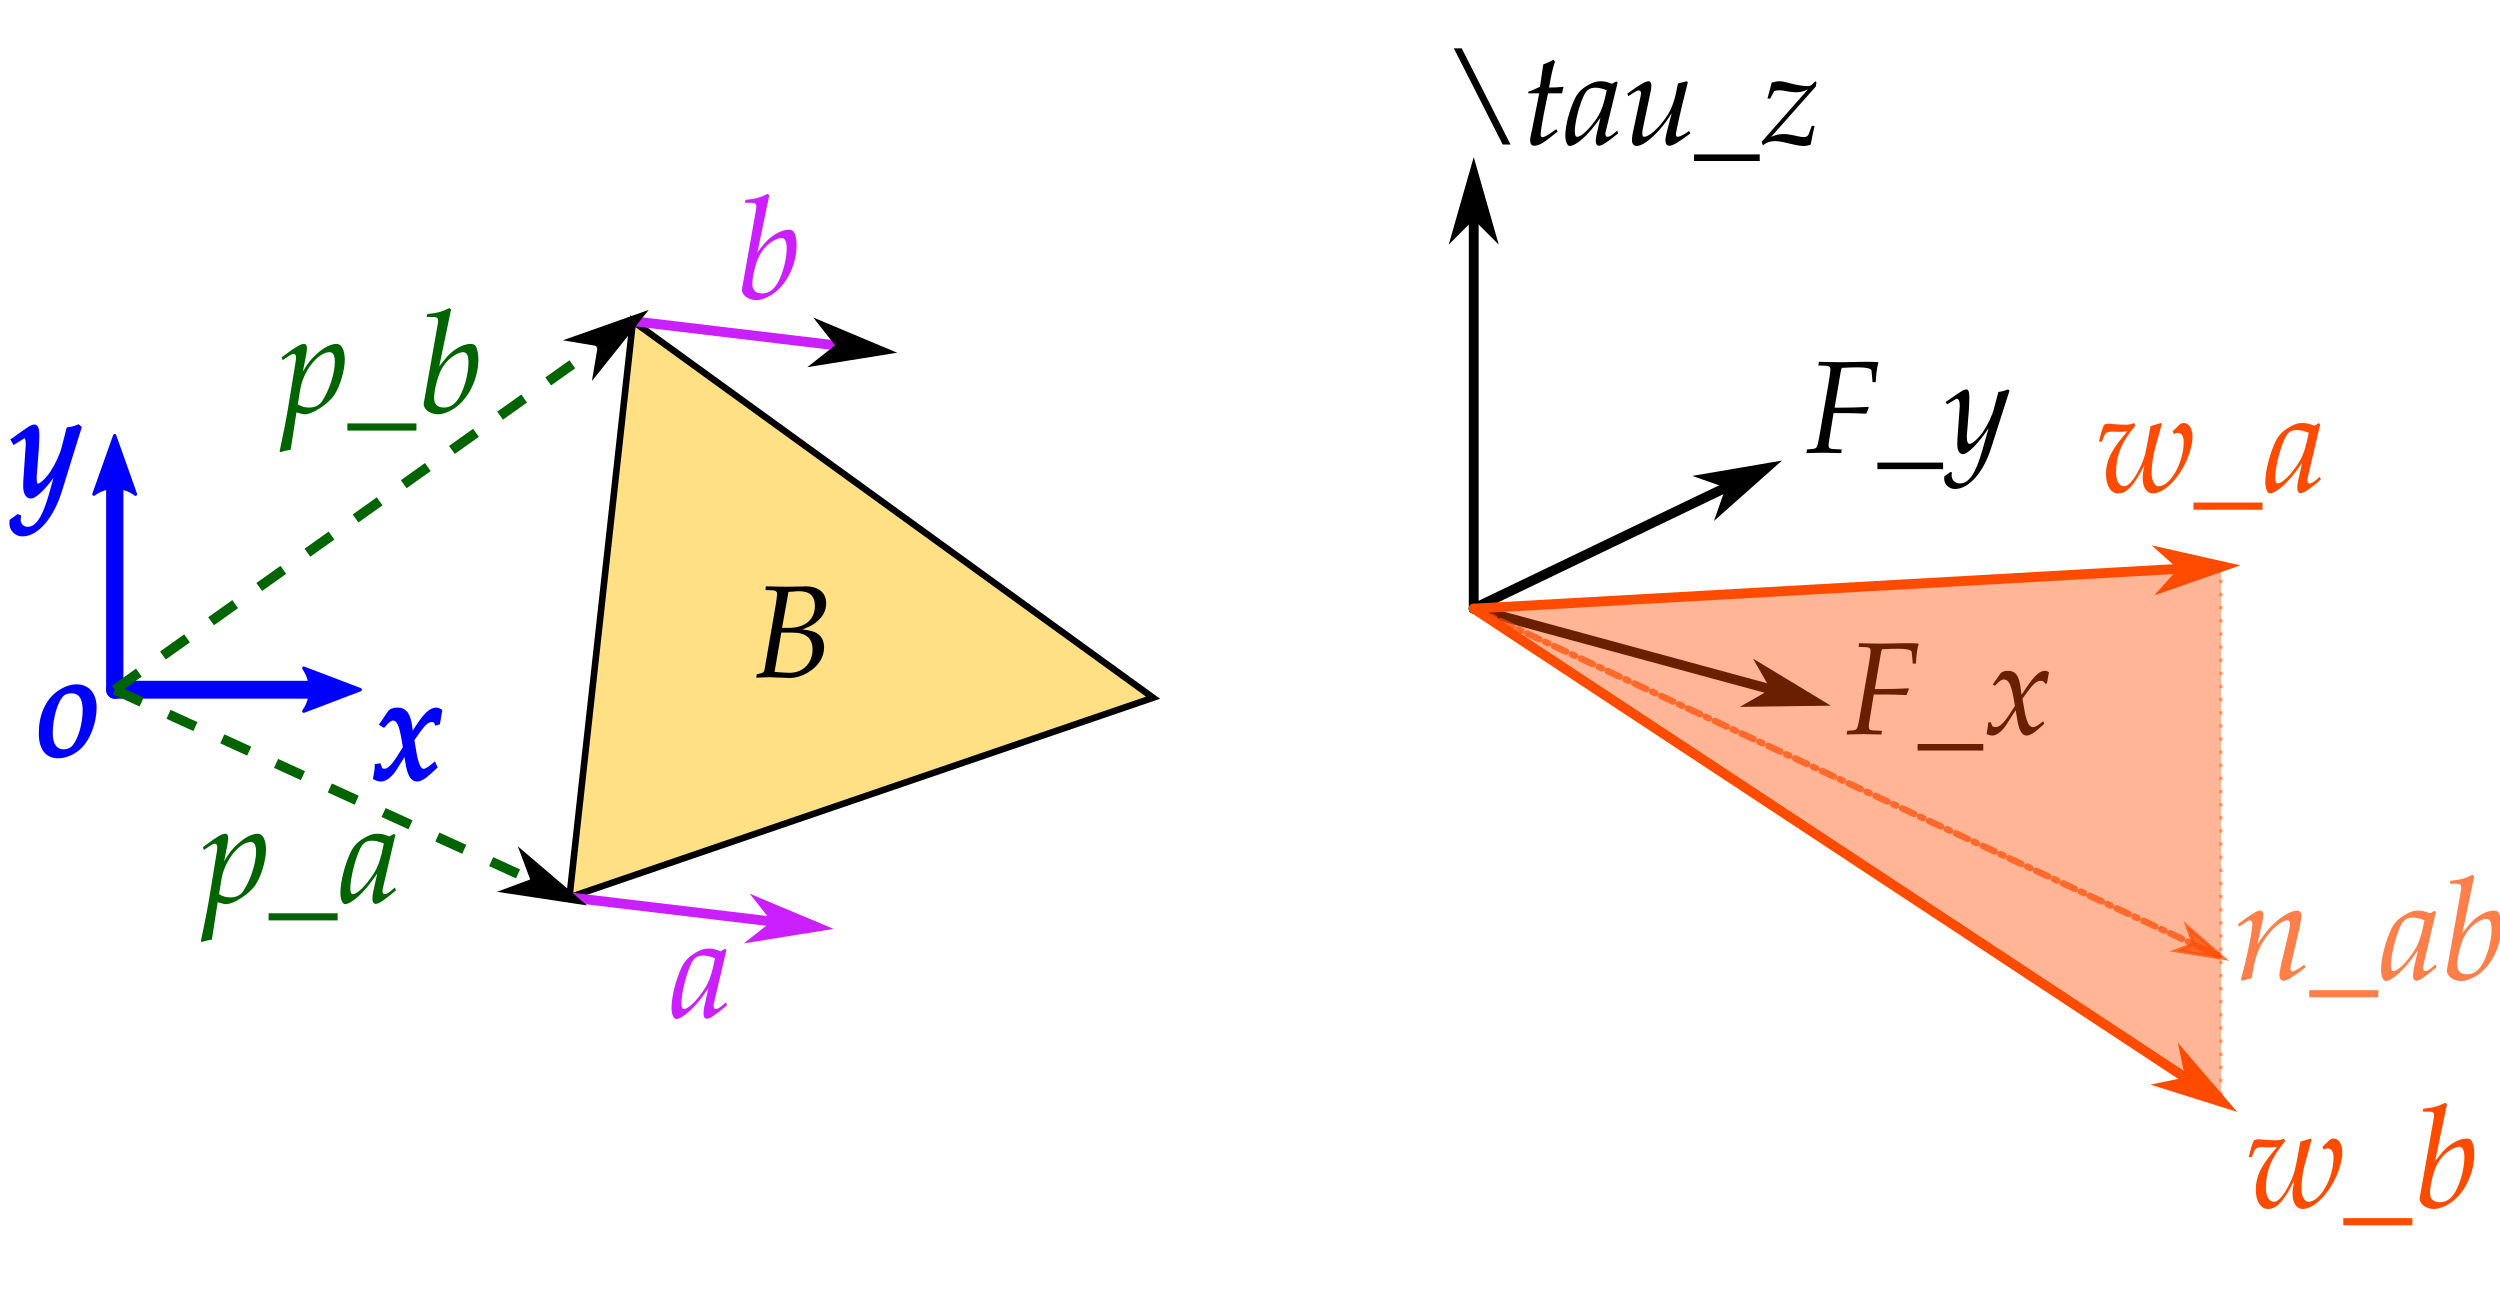
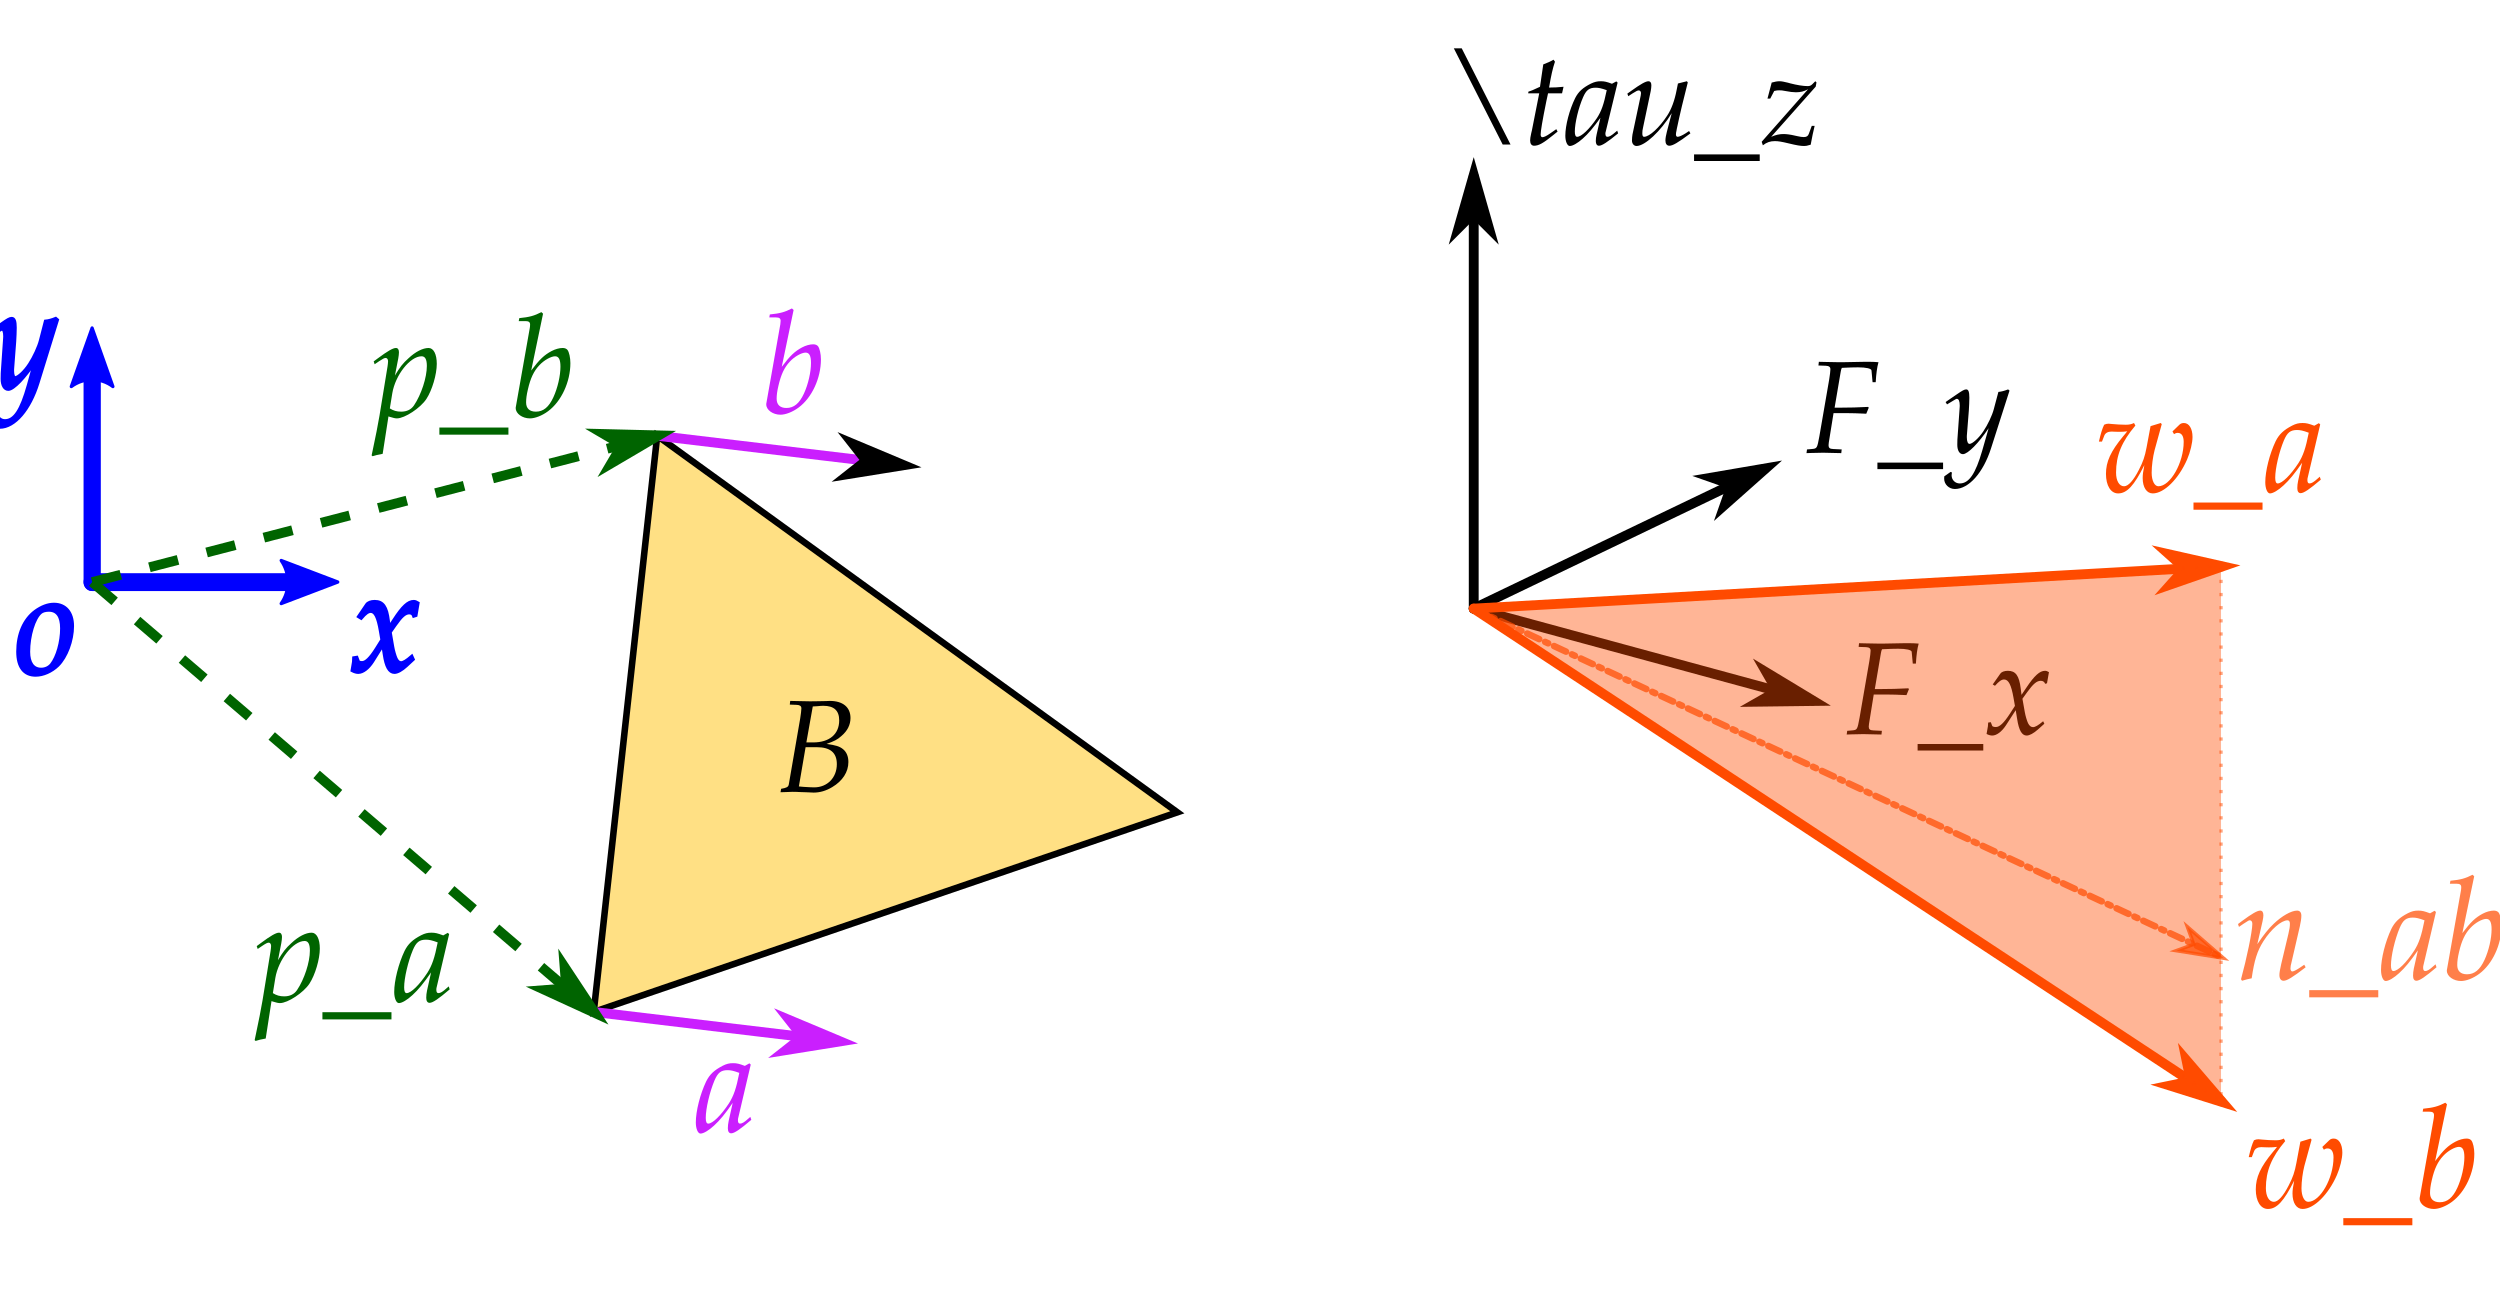
<svg xmlns="http://www.w3.org/2000/svg" width="761.34" height="394.454" viewBox="0 0 761.34 394.454" version="1.1" id="SVGRoot">
  <defs id="defs815">
    <marker orient="auto" refY="0" refX="0" id="marker4371" style="overflow:visible">
      <path id="path4369" d="M 0,0 5,-5 -12.5,0 5,5 Z" style="fill:#ff4b00;fill-opacity:1;fill-rule:evenodd;stroke:#ff4b00;stroke-width:1pt;stroke-opacity:1" transform="matrix(-0.4,0,0,-0.4,-4,0)" />
    </marker>
    <marker style="overflow:visible" id="marker4247" refX="0" refY="0" orient="auto">
      <path transform="matrix(-0.4,0,0,-0.4,-4,0)" style="fill:#000000;fill-opacity:1;fill-rule:evenodd;stroke:#000000;stroke-width:1pt;stroke-opacity:1" d="M 0,0 5,-5 -12.5,0 5,5 Z" id="path4245" />
    </marker>
    <marker orient="auto" refY="0" refX="0" id="marker4117" style="overflow:visible">
      <path id="path4115" d="M 0,0 5,-5 -12.5,0 5,5 Z" style="fill:#000000;fill-opacity:1;fill-rule:evenodd;stroke:#000000;stroke-width:1pt;stroke-opacity:1" transform="matrix(-0.4,0,0,-0.4,-4,0)" />
    </marker>
    <marker orient="auto" refY="0" refX="0" id="marker4017" style="overflow:visible">
      <path id="path4015" d="M 0,0 5,-5 -12.5,0 5,5 Z" style="fill:#ff4b00;fill-opacity:1;fill-rule:evenodd;stroke:#ff4b00;stroke-width:1pt;stroke-opacity:1" transform="matrix(-0.4,0,0,-0.4,-4,0)" />
    </marker>
    <marker style="overflow:visible" id="marker3911" refX="0" refY="0" orient="auto">
      <path transform="matrix(-0.3,0,0,-0.3,0.69,0)" d="M 8.719,4.034 -2.207,0.016 8.719,-4.002 c -1.745,2.372 -1.735,5.617 -6e-7,8.035 z" style="fill:#000000;fill-opacity:1;fill-rule:evenodd;stroke:#000000;stroke-width:0.625;stroke-linejoin:round;stroke-opacity:1" id="path3909" />
    </marker>
    <marker style="overflow:visible" id="marker3823" refX="0" refY="0" orient="auto">
      <path transform="matrix(-0.3,0,0,-0.3,0.69,0)" d="M 8.719,4.034 -2.207,0.016 8.719,-4.002 c -1.745,2.372 -1.735,5.617 -6e-7,8.035 z" style="fill:#000000;fill-opacity:1;fill-rule:evenodd;stroke:#000000;stroke-width:0.625;stroke-linejoin:round;stroke-opacity:1" id="path3821" />
    </marker>
    <marker style="overflow:visible" id="marker3729" refX="0" refY="0" orient="auto">
      <path transform="matrix(-0.4,0,0,-0.4,-4,0)" style="fill:#000000;fill-opacity:1;fill-rule:evenodd;stroke:#000000;stroke-width:1pt;stroke-opacity:1" d="M 0,0 5,-5 -12.5,0 5,5 Z" id="path3727" />
    </marker>
    <marker style="overflow:visible" id="marker3653" refX="0" refY="0" orient="auto">
      <path transform="matrix(-0.4,0,0,-0.4,-4,0)" style="fill:#000000;fill-opacity:1;fill-rule:evenodd;stroke:#000000;stroke-width:1pt;stroke-opacity:1" d="M 0,0 5,-5 -12.5,0 5,5 Z" id="path3651" />
    </marker>
    <marker orient="auto" refY="0" refX="0" id="marker891" style="overflow:visible">
      <path id="path889" d="M 0,0 5,-5 -12.5,0 5,5 Z" style="fill:#ca1ffe;fill-opacity:1;fill-rule:evenodd;stroke:#ca1ffe;stroke-width:1pt;stroke-opacity:1" transform="matrix(-0.4,0,0,-0.4,-4,0)" />
    </marker>
    <marker orient="auto" refY="0" refX="0" id="marker9913" style="overflow:visible">
      <path id="path9911" d="M 0,0 5,-5 -12.5,0 5,5 Z" style="fill:#000000;fill-opacity:1;fill-rule:evenodd;stroke:#000000;stroke-width:1pt;stroke-opacity:1" transform="matrix(-0.4,0,0,-0.4,-4,0)" />
    </marker>
    <marker orient="auto" refY="0" refX="0" id="Arrow1Mend" style="overflow:visible">
      <path id="path835" d="M 0,0 5,-5 -12.5,0 5,5 Z" style="fill:#000000;fill-opacity:1;fill-rule:evenodd;stroke:#000000;stroke-width:1pt;stroke-opacity:1" transform="matrix(-0.4,0,0,-0.4,-4,0)" />
    </marker>
    <marker style="overflow:visible" id="marker9817" refX="0" refY="0" orient="auto">
      <path transform="matrix(-0.4,0,0,-0.4,-4,0)" style="fill:#000000;fill-opacity:1;fill-rule:evenodd;stroke:#000000;stroke-width:1pt;stroke-opacity:1" d="M 0,0 5,-5 -12.5,0 5,5 Z" id="path9815" />
    </marker>
    <marker orient="auto" refY="0" refX="0" id="Arrow1Send" style="overflow:visible">
      <path id="path841" d="M 0,0 5,-5 -12.5,0 5,5 Z" style="fill:#000000;fill-opacity:1;fill-rule:evenodd;stroke:#000000;stroke-width:1pt;stroke-opacity:1" transform="matrix(-0.2,0,0,-0.2,-1.2,0)" />
    </marker>
    <marker orient="auto" refY="0" refX="0" id="marker891-0" style="overflow:visible">
      <path id="path889-5" d="M 0,0 5,-5 -12.5,0 5,5 Z" style="fill:#000000;fill-opacity:1;fill-rule:evenodd;stroke:#000000;stroke-width:1pt;stroke-opacity:1" transform="matrix(-0.4,0,0,-0.4,-4,0)" />
    </marker>
    <marker orient="auto" refY="0" refX="0" id="Arrow2Send" style="overflow:visible">
      <path id="path859" style="fill:#0000ff;fill-opacity:1;fill-rule:evenodd;stroke:#0000ff;stroke-width:0.625;stroke-linejoin:round;stroke-opacity:1" d="M 8.719,4.034 -2.207,0.016 8.719,-4.002 c -1.745,2.372 -1.735,5.617 -6e-7,8.035 z" transform="matrix(-0.3,0,0,-0.3,0.69,0)" />
    </marker>
    <marker orient="auto" refY="0" refX="0" id="Arrow2Send-1" style="overflow:visible">
      <path id="path859-3" style="fill:#0000ff;fill-opacity:1;fill-rule:evenodd;stroke:#0000ff;stroke-width:0.625;stroke-linejoin:round;stroke-opacity:1" d="M 8.719,4.034 -2.207,0.016 8.719,-4.002 c -1.745,2.372 -1.735,5.617 -6e-7,8.035 z" transform="matrix(-0.3,0,0,-0.3,0.69,0)" />
    </marker>
    <marker style="overflow:visible" id="marker4277" refX="0" refY="0" orient="auto">
-       <path transform="matrix(-0.4,0,0,-0.4,-4,0)" style="fill:#000000;fill-opacity:1;fill-rule:evenodd;stroke:#000000;stroke-width:1pt;stroke-opacity:1" d="M 0,0 5,-5 -12.5,0 5,5 Z" id="path4275" />
+       <path transform="matrix(-0.4,0,0,-0.4,-4,0)" style="fill:#006400;fill-opacity:1;fill-rule:evenodd;stroke:#006400;stroke-width:1pt;stroke-opacity:1" d="M 0,0 5,-5 -12.5,0 5,5 Z" id="path4275" />
    </marker>
    <marker style="overflow:visible" id="marker4277-3" refX="0" refY="0" orient="auto">
-       <path transform="matrix(-0.4,0,0,-0.4,-4,0)" style="fill:#000000;fill-opacity:1;fill-rule:evenodd;stroke:#000000;stroke-width:1pt;stroke-opacity:1" d="M 0,0 5,-5 -12.5,0 5,5 Z" id="path4275-0" />
+       <path transform="matrix(-0.4,0,0,-0.4,-4,0)" style="fill:#006400;fill-opacity:1;fill-rule:evenodd;stroke:#006400;stroke-width:1pt;stroke-opacity:1" d="M 0,0 5,-5 -12.5,0 5,5 Z" id="path4275-0" />
    </marker>
    <marker orient="auto" refY="0" refX="0" id="marker4017-0" style="overflow:visible">
      <path id="path4015-8" d="M 0,0 5,-5 -12.5,0 5,5 Z" style="fill:#ff4b00;fill-opacity:0.709;fill-rule:evenodd;stroke:#ff4b00;stroke-width:1pt;stroke-opacity:0.709" transform="matrix(-0.4,0,0,-0.4,-4,0)" />
    </marker>
  </defs>
  <g id="layer1" transform="translate(-25.50315,-24.1913)">
    <g id="g3637" transform="translate(-6.367924,-2.122641)">
      <path id="path9787" d="M 480.674,211.654 V 80.072" style="fill:none;stroke:#000000;stroke-width:3;stroke-linecap:round;stroke-linejoin:miter;stroke-miterlimit:4;stroke-dasharray:none;stroke-opacity:1;marker-end:url(#marker9817)" />
      <path id="path9867" d="M 480.674,211.654 569.229,169.128" style="fill:none;stroke:#000000;stroke-width:3;stroke-linecap:round;stroke-linejoin:miter;stroke-miterlimit:4;stroke-dasharray:none;stroke-opacity:1;marker-end:url(#Arrow1Mend)" />
      <path id="path9903" d="m 480.674,211.654 103.064,28.017" style="fill:none;stroke:#000000;stroke-width:3;stroke-linecap:round;stroke-linejoin:miter;stroke-miterlimit:4;stroke-dasharray:none;stroke-opacity:1;marker-end:url(#marker9913)" />
      <text id="text9971" y="164.183" x="582.01" style="font-style:italic;font-variant:normal;font-weight:normal;font-stretch:normal;font-size:40px;line-height:1.25;font-family:'Palatino Linotype';-inkscape-font-specification:'Palatino Linotype Italic';letter-spacing:0px;word-spacing:0px;fill:#000000;fill-opacity:1;stroke:none" xml:space="preserve">
        <tspan y="164.183" x="582.01" id="tspan9969">F_y</tspan>
        <tspan id="tspan9973" y="214.183" x="582.01" />
      </text>
      <text id="text9977" y="249.877" x="594.252" style="font-style:italic;font-variant:normal;font-weight:normal;font-stretch:normal;font-size:40px;line-height:1.25;font-family:'Palatino Linotype';-inkscape-font-specification:'Palatino Linotype Italic';letter-spacing:0px;word-spacing:0px;fill:#000000;fill-opacity:1;stroke:none" xml:space="preserve">
        <tspan y="249.877" x="594.252" id="tspan9975">F_x</tspan>
      </text>
      <text id="text9981" y="70.337" x="471.375" style="font-style:italic;font-variant:normal;font-weight:normal;font-stretch:normal;font-size:40px;line-height:1.25;font-family:'Palatino Linotype';-inkscape-font-specification:'Palatino Linotype Italic';letter-spacing:0px;word-spacing:0px;fill:#000000;fill-opacity:1;stroke:none" xml:space="preserve">
        <tspan y="70.337" x="471.375" id="tspan9979">\tau_z</tspan>
      </text>
      <text xml:space="preserve" style="font-style:italic;font-variant:normal;font-weight:normal;font-stretch:normal;font-size:40px;line-height:1.25;font-family:'Palatino Linotype';-inkscape-font-specification:'Palatino Linotype Italic';letter-spacing:0px;word-spacing:0px;fill:#000000;fill-opacity:1;stroke:none;" x="238.475" y="222.654" id="text6303">
        <tspan id="tspan6301" x="238.475" y="222.654">O</tspan>
      </text>
    </g>
-     <path style="fill:#ffe084;fill-opacity:1;stroke:#000000;stroke-width:2;stroke-linecap:butt;stroke-linejoin:miter;stroke-miterlimit:4;stroke-dasharray:none;stroke-opacity:1" d="M 218.247,122.001 198.911,297.471 376.652,236.672 Z" id="path855" />
-     <path style="fill:#ca1ffe;fill-opacity:1;stroke:#ca1ffe;stroke-width:3;stroke-linecap:butt;stroke-linejoin:miter;stroke-miterlimit:4;stroke-dasharray:none;stroke-opacity:1;marker-end:url(#marker891)" d="m 198.911,297.471 74.612,8.907" id="path857" />
-     <path style="fill:#ca1ffe;fill-opacity:1;stroke:#ca1ffe;stroke-width:3;stroke-linecap:butt;stroke-linejoin:miter;stroke-miterlimit:4;stroke-dasharray:none;stroke-opacity:1;marker-end:url(#marker891-0)" d="m 218.247,122.001 74.612,8.907" id="path857-0" />
-     <text xml:space="preserve" style="font-style:italic;font-variant:normal;font-weight:normal;font-stretch:normal;font-size:42.769px;line-height:1.25;font-family:'Palatino Linotype';-inkscape-font-specification:'Palatino Linotype Italic';letter-spacing:0px;word-spacing:0px;fill:#ca1ffe;fill-opacity:1;stroke:none;stroke-width:1.069" x="233.805" y="328.359" id="text1719" transform="scale(0.9830157,1.017278)">
-       <tspan id="tspan1717" x="233.805" y="328.359" style="stroke-width:1.069">a</tspan>
+     <path style="fill:#ffe084;fill-opacity:1;stroke:#000000;stroke-width:2;stroke-linecap:butt;stroke-linejoin:miter;stroke-miterlimit:4;stroke-dasharray:none;stroke-opacity:1" d="m 225.649,156.896 -19.336,175.47 177.74,-60.799 z" id="path855" />
+     <path style="fill:#ca1ffe;fill-opacity:1;stroke:#ca1ffe;stroke-width:3;stroke-linecap:butt;stroke-linejoin:miter;stroke-miterlimit:4;stroke-dasharray:none;stroke-opacity:1;marker-end:url(#marker891)" d="m 206.313,332.366 74.612,8.907" id="path857" />
+     <path style="fill:#ca1ffe;fill-opacity:1;stroke:#ca1ffe;stroke-width:3;stroke-linecap:butt;stroke-linejoin:miter;stroke-miterlimit:4;stroke-dasharray:none;stroke-opacity:1;marker-end:url(#marker891-0)" d="m 225.649,156.896 74.612,8.907" id="path857-0" />
+     <text xml:space="preserve" style="font-style:italic;font-variant:normal;font-weight:normal;font-stretch:normal;font-size:42.769px;line-height:1.25;font-family:'Palatino Linotype';-inkscape-font-specification:'Palatino Linotype Italic';letter-spacing:0px;word-spacing:0px;fill:#ca1ffe;fill-opacity:1;stroke:none;stroke-width:1.069" x="241.335" y="362.661" id="text1719" transform="scale(0.9830157,1.017278)">
+       <tspan id="tspan1717" x="241.335" y="362.661" style="stroke-width:1.069">a</tspan>
    </text>
-     <text xml:space="preserve" style="font-style:italic;font-variant:normal;font-weight:normal;font-stretch:normal;font-size:42.769px;line-height:1.25;font-family:'Palatino Linotype';-inkscape-font-specification:'Palatino Linotype Italic';letter-spacing:0px;word-spacing:0px;fill:#ca1ffe;fill-opacity:1;stroke:none;stroke-width:1.069" x="254.219" y="113.159" id="text1723" transform="scale(0.9830157,1.017278)">
-       <tspan id="tspan1721" x="254.219" y="113.159" style="stroke-width:1.069">b</tspan>
+     <text xml:space="preserve" style="font-style:italic;font-variant:normal;font-weight:normal;font-stretch:normal;font-size:42.769px;line-height:1.25;font-family:'Palatino Linotype';-inkscape-font-specification:'Palatino Linotype Italic';letter-spacing:0px;word-spacing:0px;fill:#ca1ffe;fill-opacity:1;stroke:none;stroke-width:1.069" x="261.749" y="147.461" id="text1723" transform="scale(0.9830157,1.017278)">
+       <tspan id="tspan1721" x="261.749" y="147.461" style="stroke-width:1.069">b</tspan>
    </text>
-     <g id="g4138" transform="matrix(1.051073,0,0,1.087707,15.08695,-366.8131)">
+     <g id="g4138" transform="matrix(1.051073,0,0,1.087707,8.213746,-399.593)">
      <path id="path3779" d="M 43.16,552.594 V 488.208" style="fill:none;stroke:#0000ff;stroke-width:5;stroke-linecap:round;stroke-linejoin:miter;stroke-miterlimit:4;stroke-dasharray:none;stroke-opacity:1;marker-end:url(#Arrow2Send)" />
      <path id="path3779-1" d="M 43.16,552.594 H 107.547" style="fill:none;stroke:#0000ff;stroke-width:5;stroke-linecap:round;stroke-linejoin:miter;stroke-miterlimit:4;stroke-dasharray:none;stroke-opacity:1;marker-end:url(#Arrow2Send-1)" />
      <text id="text4108" y="498.113" x="13.443" style="font-style:normal;font-weight:normal;font-size:40px;line-height:1.25;font-family:sans-serif;letter-spacing:0px;word-spacing:0px;fill:#0000ff;fill-opacity:1;stroke:#0000ff;stroke-opacity:1" xml:space="preserve">
        <tspan style="font-style:italic;font-variant:normal;font-weight:normal;font-stretch:normal;font-family:'Palatino Linotype';-inkscape-font-specification:'Palatino Linotype Italic'" y="498.113" x="13.443" id="tspan4106">y</tspan>
      </text>
      <text id="text4112" y="577.359" x="118.16" style="font-style:normal;font-weight:normal;font-size:40px;line-height:1.25;font-family:sans-serif;letter-spacing:0px;word-spacing:0px;fill:#0000ff;fill-opacity:1;stroke:#0000ff;stroke-opacity:1" xml:space="preserve">
        <tspan style="font-style:italic;font-variant:normal;font-weight:normal;font-stretch:normal;font-family:'Palatino Linotype';-inkscape-font-specification:'Palatino Linotype Italic'" y="577.359" x="118.16" id="tspan4110">x</tspan>
      </text>
    </g>
-     <path style="fill:none;fill-opacity:1;stroke:#006400;stroke-width:3;stroke-linecap:butt;stroke-linejoin:miter;stroke-miterlimit:4;stroke-dasharray:9, 9;stroke-dashoffset:0;stroke-opacity:1;marker-end:url(#marker4277)" d="M 60.452,234.248 198.911,297.471" id="path4221" />
-     <path style="fill:none;fill-opacity:1;stroke:#006400;stroke-width:3;stroke-linecap:butt;stroke-linejoin:miter;stroke-miterlimit:4;stroke-dasharray:9, 9;stroke-dashoffset:0;stroke-opacity:1;marker-end:url(#marker4277-3)" d="M 60.452,234.248 218.247,122.001" id="path4221-6" />
-     <text xml:space="preserve" style="font-style:italic;font-variant:normal;font-weight:normal;font-stretch:normal;font-size:42.769px;line-height:1.25;font-family:'Palatino Linotype';-inkscape-font-specification:'Palatino Linotype Italic';letter-spacing:0px;word-spacing:0px;fill:#006400;fill-opacity:1;stroke:none;stroke-width:1.069" x="88.459" y="293.978" id="text1719-5" transform="scale(0.9830157,1.017278)">
-       <tspan id="tspan1717-6" x="88.459" y="293.978" style="stroke-width:1.069">p_a</tspan>
+     <path style="fill:none;fill-opacity:1;stroke:#006400;stroke-width:3;stroke-linecap:butt;stroke-linejoin:miter;stroke-miterlimit:4;stroke-dasharray:9, 9;stroke-dashoffset:0;stroke-opacity:1;marker-end:url(#marker4277)" d="M 53.578,201.468 206.313,332.366" id="path4221" />
+     <path style="fill:none;fill-opacity:1;stroke:#006400;stroke-width:3;stroke-linecap:butt;stroke-linejoin:miter;stroke-miterlimit:4;stroke-dasharray:9, 9;stroke-dashoffset:0;stroke-opacity:1;marker-end:url(#marker4277-3)" d="M 53.578,201.468 225.649,156.896" id="path4221-6" />
+     <text xml:space="preserve" style="font-style:italic;font-variant:normal;font-weight:normal;font-stretch:normal;font-size:42.769px;line-height:1.25;font-family:'Palatino Linotype';-inkscape-font-specification:'Palatino Linotype Italic';letter-spacing:0px;word-spacing:0px;fill:#006400;fill-opacity:1;stroke:none;stroke-width:1.069" x="105.132" y="323.603" id="text1719-5" transform="scale(0.9830157,1.017278)">
+       <tspan id="tspan1717-6" x="105.132" y="323.603" style="stroke-width:1.069">p_a</tspan>
    </text>
-     <text xml:space="preserve" style="font-style:italic;font-variant:normal;font-weight:normal;font-stretch:normal;font-size:42.769px;line-height:1.25;font-family:'Palatino Linotype';-inkscape-font-specification:'Palatino Linotype Italic';letter-spacing:0px;word-spacing:0px;fill:#006400;fill-opacity:1;stroke:none;stroke-width:1.069" x="112.862" y="147.339" id="text1719-5-2" transform="scale(0.9830157,1.017278)">
-       <tspan id="tspan1717-6-6" x="112.862" y="147.339" style="stroke-width:1.069">p_b</tspan>
+     <text xml:space="preserve" style="font-style:italic;font-variant:normal;font-weight:normal;font-stretch:normal;font-size:42.769px;line-height:1.25;font-family:'Palatino Linotype';-inkscape-font-specification:'Palatino Linotype Italic';letter-spacing:0px;word-spacing:0px;fill:#006400;fill-opacity:1;stroke:none;stroke-width:1.069" x="141.368" y="148.559" id="text1719-5-2" transform="scale(0.9830157,1.017278)">
+       <tspan id="tspan1717-6-6" x="141.368" y="148.559" style="stroke-width:1.069">p_b</tspan>
    </text>
    <path style="fill:none;stroke:#ff4b00;stroke-width:3;stroke-linecap:round;stroke-linejoin:miter;stroke-miterlimit:4;stroke-dasharray:none;stroke-opacity:1;marker-end:url(#marker4017)" d="M 474.306,209.532 701.887,196.698" id="path3639" />
    <path style="fill:none;stroke:#ff4b00;stroke-width:3;stroke-linecap:round;stroke-linejoin:miter;stroke-miterlimit:4;stroke-dasharray:none;stroke-opacity:1;marker-end:url(#marker4371)" d="M 474.306,209.532 701.887,359.557 v 0" id="path3643" />
    <path style="fill:#ff4b00;fill-opacity:0.412;stroke:#ff4b00;stroke-width:1;stroke-linecap:butt;stroke-linejoin:miter;stroke-miterlimit:4;stroke-dasharray:1, 3;stroke-dashoffset:0;stroke-opacity:0.502" d="M 474.306,209.532 701.887,196.698 V 359.557 Z" id="path4799" />
    <text xml:space="preserve" style="font-style:italic;font-variant:normal;font-weight:normal;font-stretch:normal;font-size:42.769px;line-height:1.25;font-family:'Palatino Linotype';-inkscape-font-specification:'Palatino Linotype Italic';letter-spacing:0px;word-spacing:0px;fill:#ff4b00;fill-opacity:1;stroke:none;stroke-width:1.069" x="675.288" y="171.026" id="text1719-5-9" transform="scale(0.9830157,1.017278)">
      <tspan id="tspan1717-6-8" x="675.288" y="171.026" style="fill:#ff4b00;fill-opacity:1;stroke-width:1.069">w_a</tspan>
    </text>
    <text xml:space="preserve" style="font-style:italic;font-variant:normal;font-weight:normal;font-stretch:normal;font-size:42.769px;line-height:1.25;font-family:'Palatino Linotype';-inkscape-font-specification:'Palatino Linotype Italic';letter-spacing:0px;word-spacing:0px;fill:#ff4b00;fill-opacity:1;stroke:none;stroke-width:1.069" x="721.704" y="385.231" id="text1719-5-9-7" transform="scale(0.9830157,1.017278)">
      <tspan id="tspan1717-6-8-3" x="721.704" y="385.231" style="fill:#ff4b00;fill-opacity:1;stroke-width:1.069">w_b</tspan>
    </text>
    <path style="fill:none;stroke:#ff4b00;stroke-width:2;stroke-linecap:round;stroke-linejoin:miter;stroke-miterlimit:4;stroke-dasharray:4, 2, 1, 2;stroke-dashoffset:0;stroke-opacity:0.709;marker-end:url(#marker4017-0)" d="M 474.306,209.532 700.836,315.146" id="path3639-1" />
    <text xml:space="preserve" style="font-style:italic;font-variant:normal;font-weight:normal;font-stretch:normal;font-size:42.769px;line-height:1.25;font-family:'Palatino Linotype';-inkscape-font-specification:'Palatino Linotype Italic';letter-spacing:0px;word-spacing:0px;fill:#ff4b00;fill-opacity:0.71;stroke:none;stroke-width:1.069" x="718.241" y="316.995" id="text1719-5-9-7-4" transform="scale(0.9830157,1.017278)">
      <tspan id="tspan1717-6-8-3-2" x="718.241" y="316.995" style="fill:#ff4b00;fill-opacity:0.71;stroke-width:1.069">n_ab</tspan>
    </text>
-     <text xml:space="preserve" style="font-style:italic;font-variant:normal;font-weight:normal;font-stretch:normal;font-size:40px;line-height:1.25;font-family:'Palatino Linotype';-inkscape-font-specification:'Palatino Linotype Italic';letter-spacing:0px;word-spacing:0px;fill:#000000;fill-opacity:1;stroke:none" x="254.748" y="230.437" id="text6307">
-       <tspan id="tspan6305" x="254.748" y="230.437">B</tspan>
+     <text xml:space="preserve" style="font-style:italic;font-variant:normal;font-weight:normal;font-stretch:normal;font-size:40px;line-height:1.25;font-family:'Palatino Linotype';-inkscape-font-specification:'Palatino Linotype Italic';letter-spacing:0px;word-spacing:0px;fill:#000000;fill-opacity:1;stroke:none" x="262.15" y="265.332" id="text6307">
+       <tspan id="tspan6305" x="262.15" y="265.332">B</tspan>
    </text>
-     <text transform="scale(0.9830157,1.017278)" id="text4112-4" y="249.787" x="37.762" style="font-style:normal;font-weight:normal;font-size:42.769px;line-height:1.25;font-family:sans-serif;letter-spacing:0px;word-spacing:0px;fill:#0000ff;fill-opacity:1;stroke:#0000ff;stroke-width:1.069;stroke-opacity:1" xml:space="preserve">
-       <tspan style="font-style:italic;font-variant:normal;font-weight:normal;font-stretch:normal;font-family:'Palatino Linotype';-inkscape-font-specification:'Palatino Linotype Italic';stroke-width:1.069" y="249.787" x="37.762" id="tspan4110-6">o</tspan>
+     <text transform="scale(0.9830157,1.017278)" id="text4112-4" y="225.36" x="30.771" style="font-style:normal;font-weight:normal;font-size:42.769px;line-height:1.25;font-family:sans-serif;letter-spacing:0px;word-spacing:0px;fill:#0000ff;fill-opacity:1;stroke:#0000ff;stroke-width:1.069;stroke-opacity:1" xml:space="preserve">
+       <tspan style="font-style:italic;font-variant:normal;font-weight:normal;font-stretch:normal;font-family:'Palatino Linotype';-inkscape-font-specification:'Palatino Linotype Italic';stroke-width:1.069" y="225.36" x="30.771" id="tspan4110-6">o</tspan>
    </text>
  </g>
</svg>
